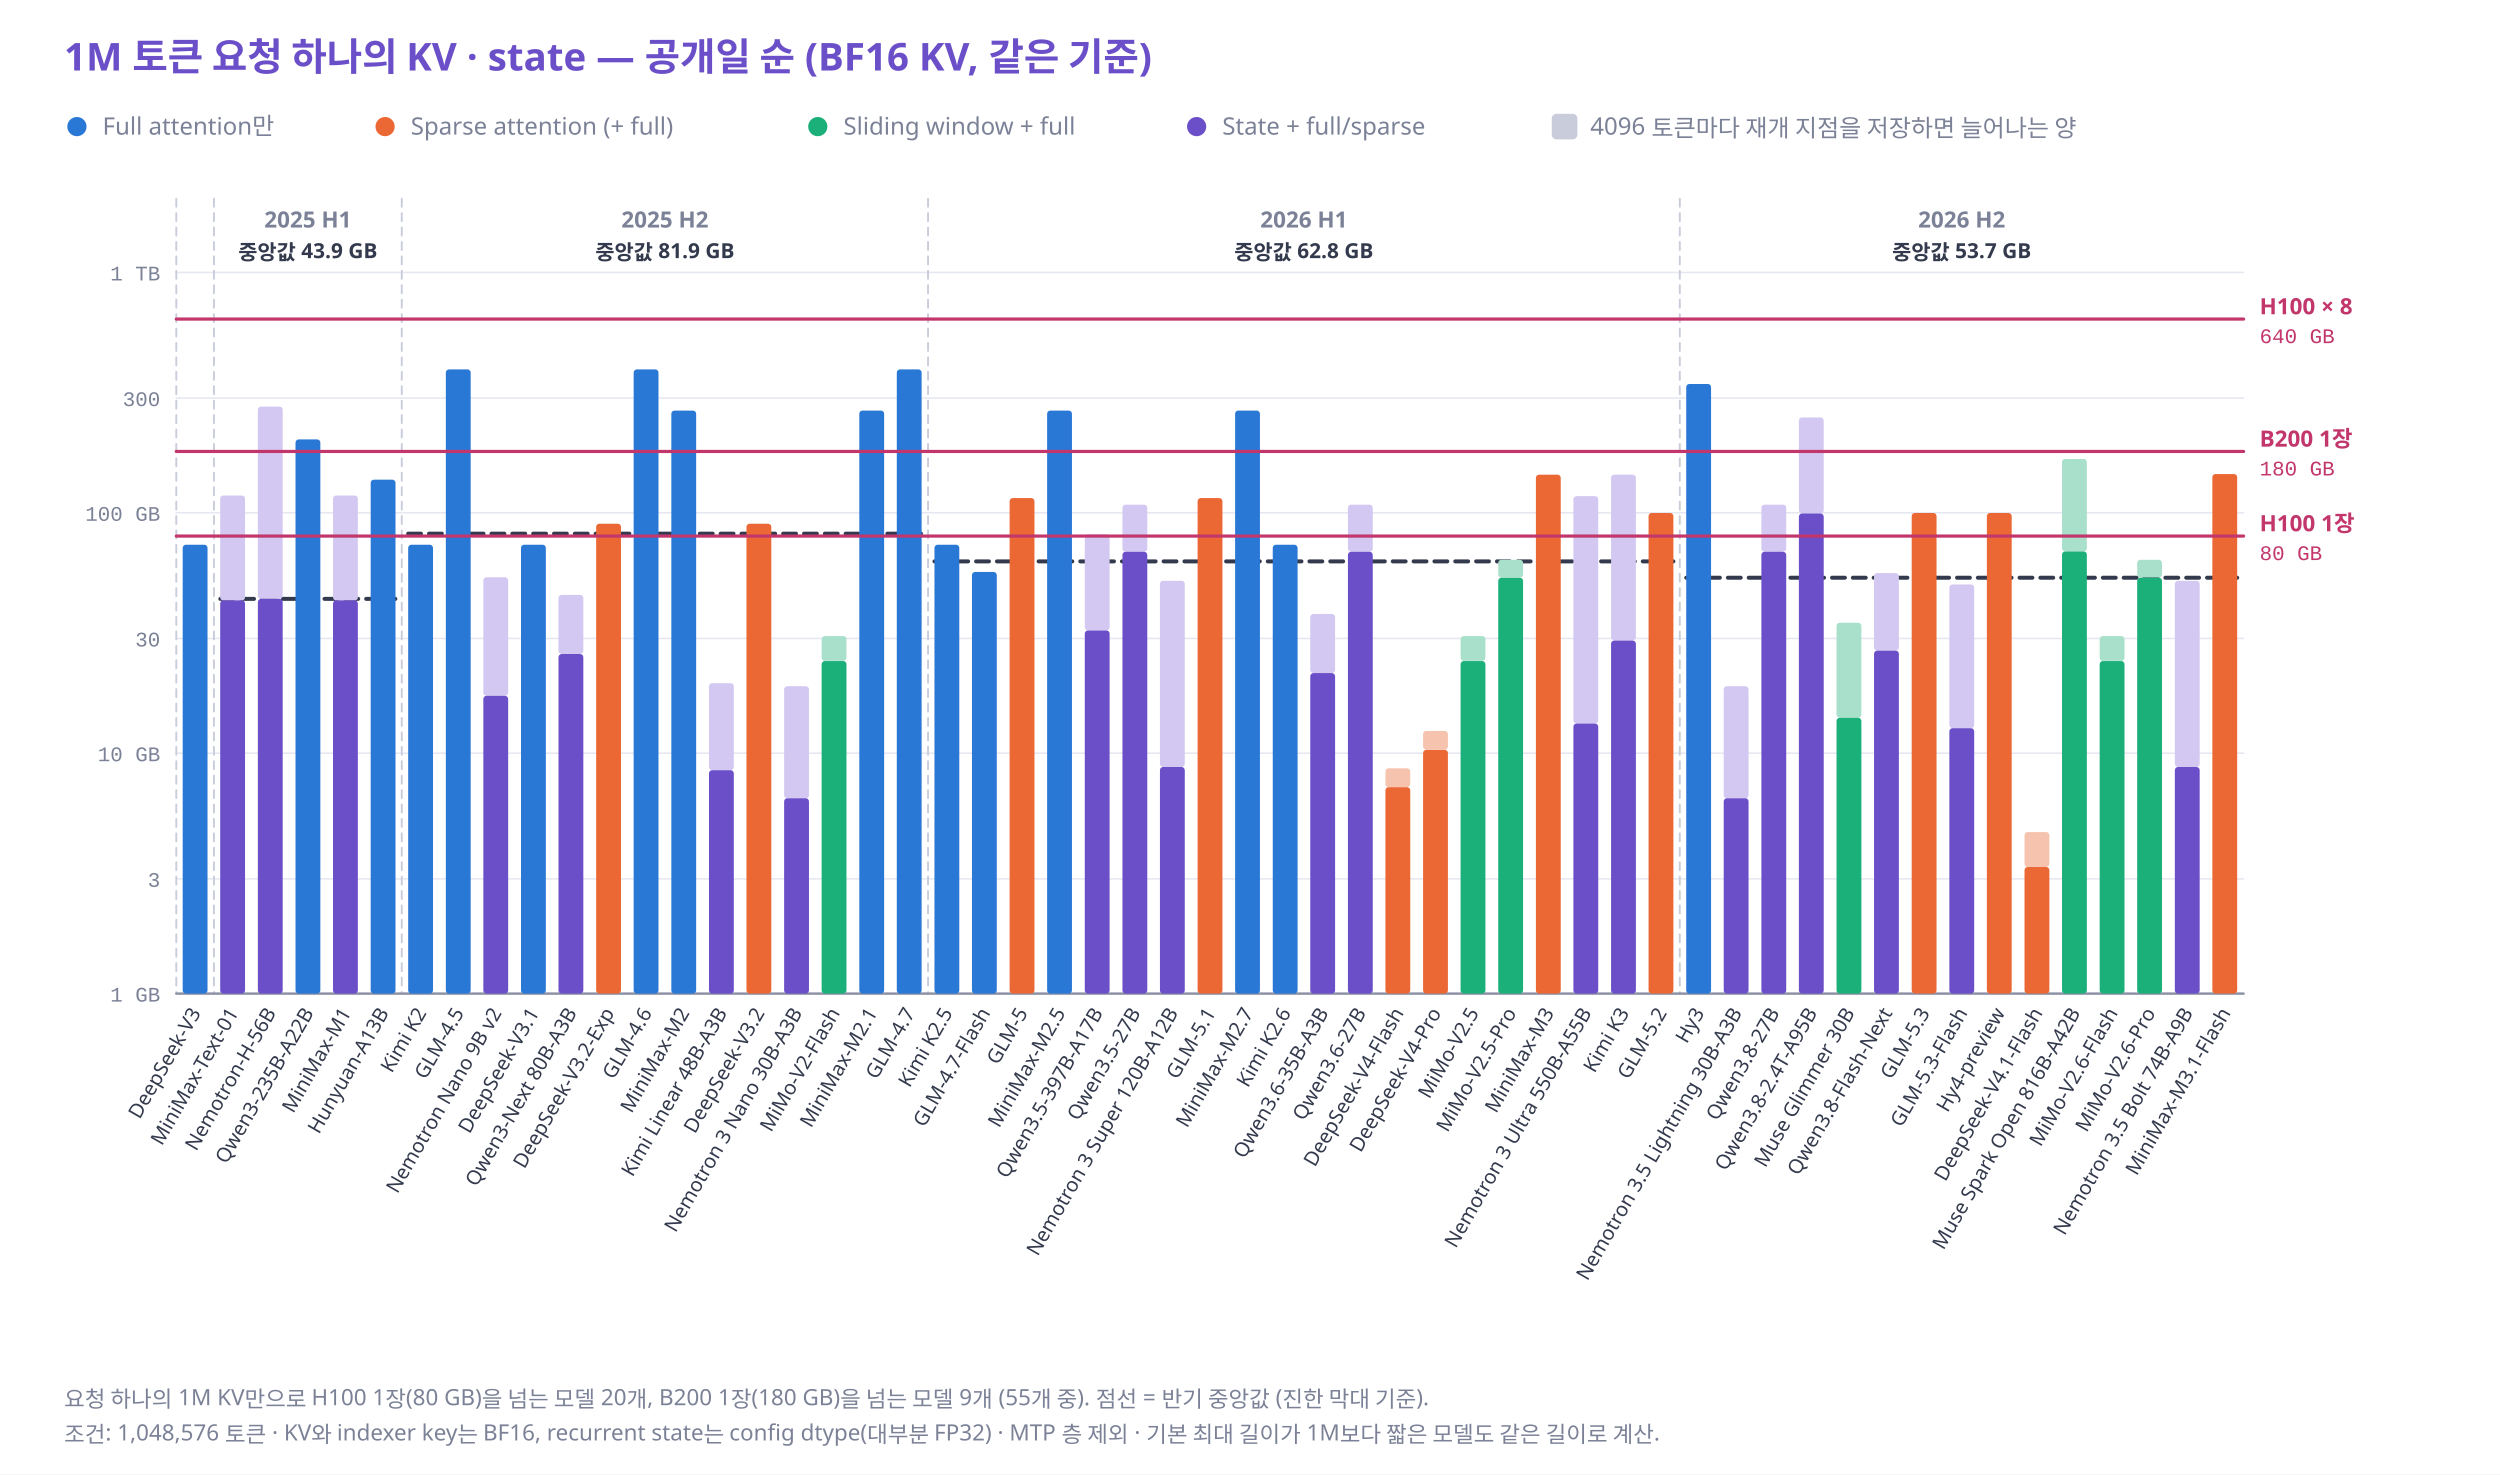
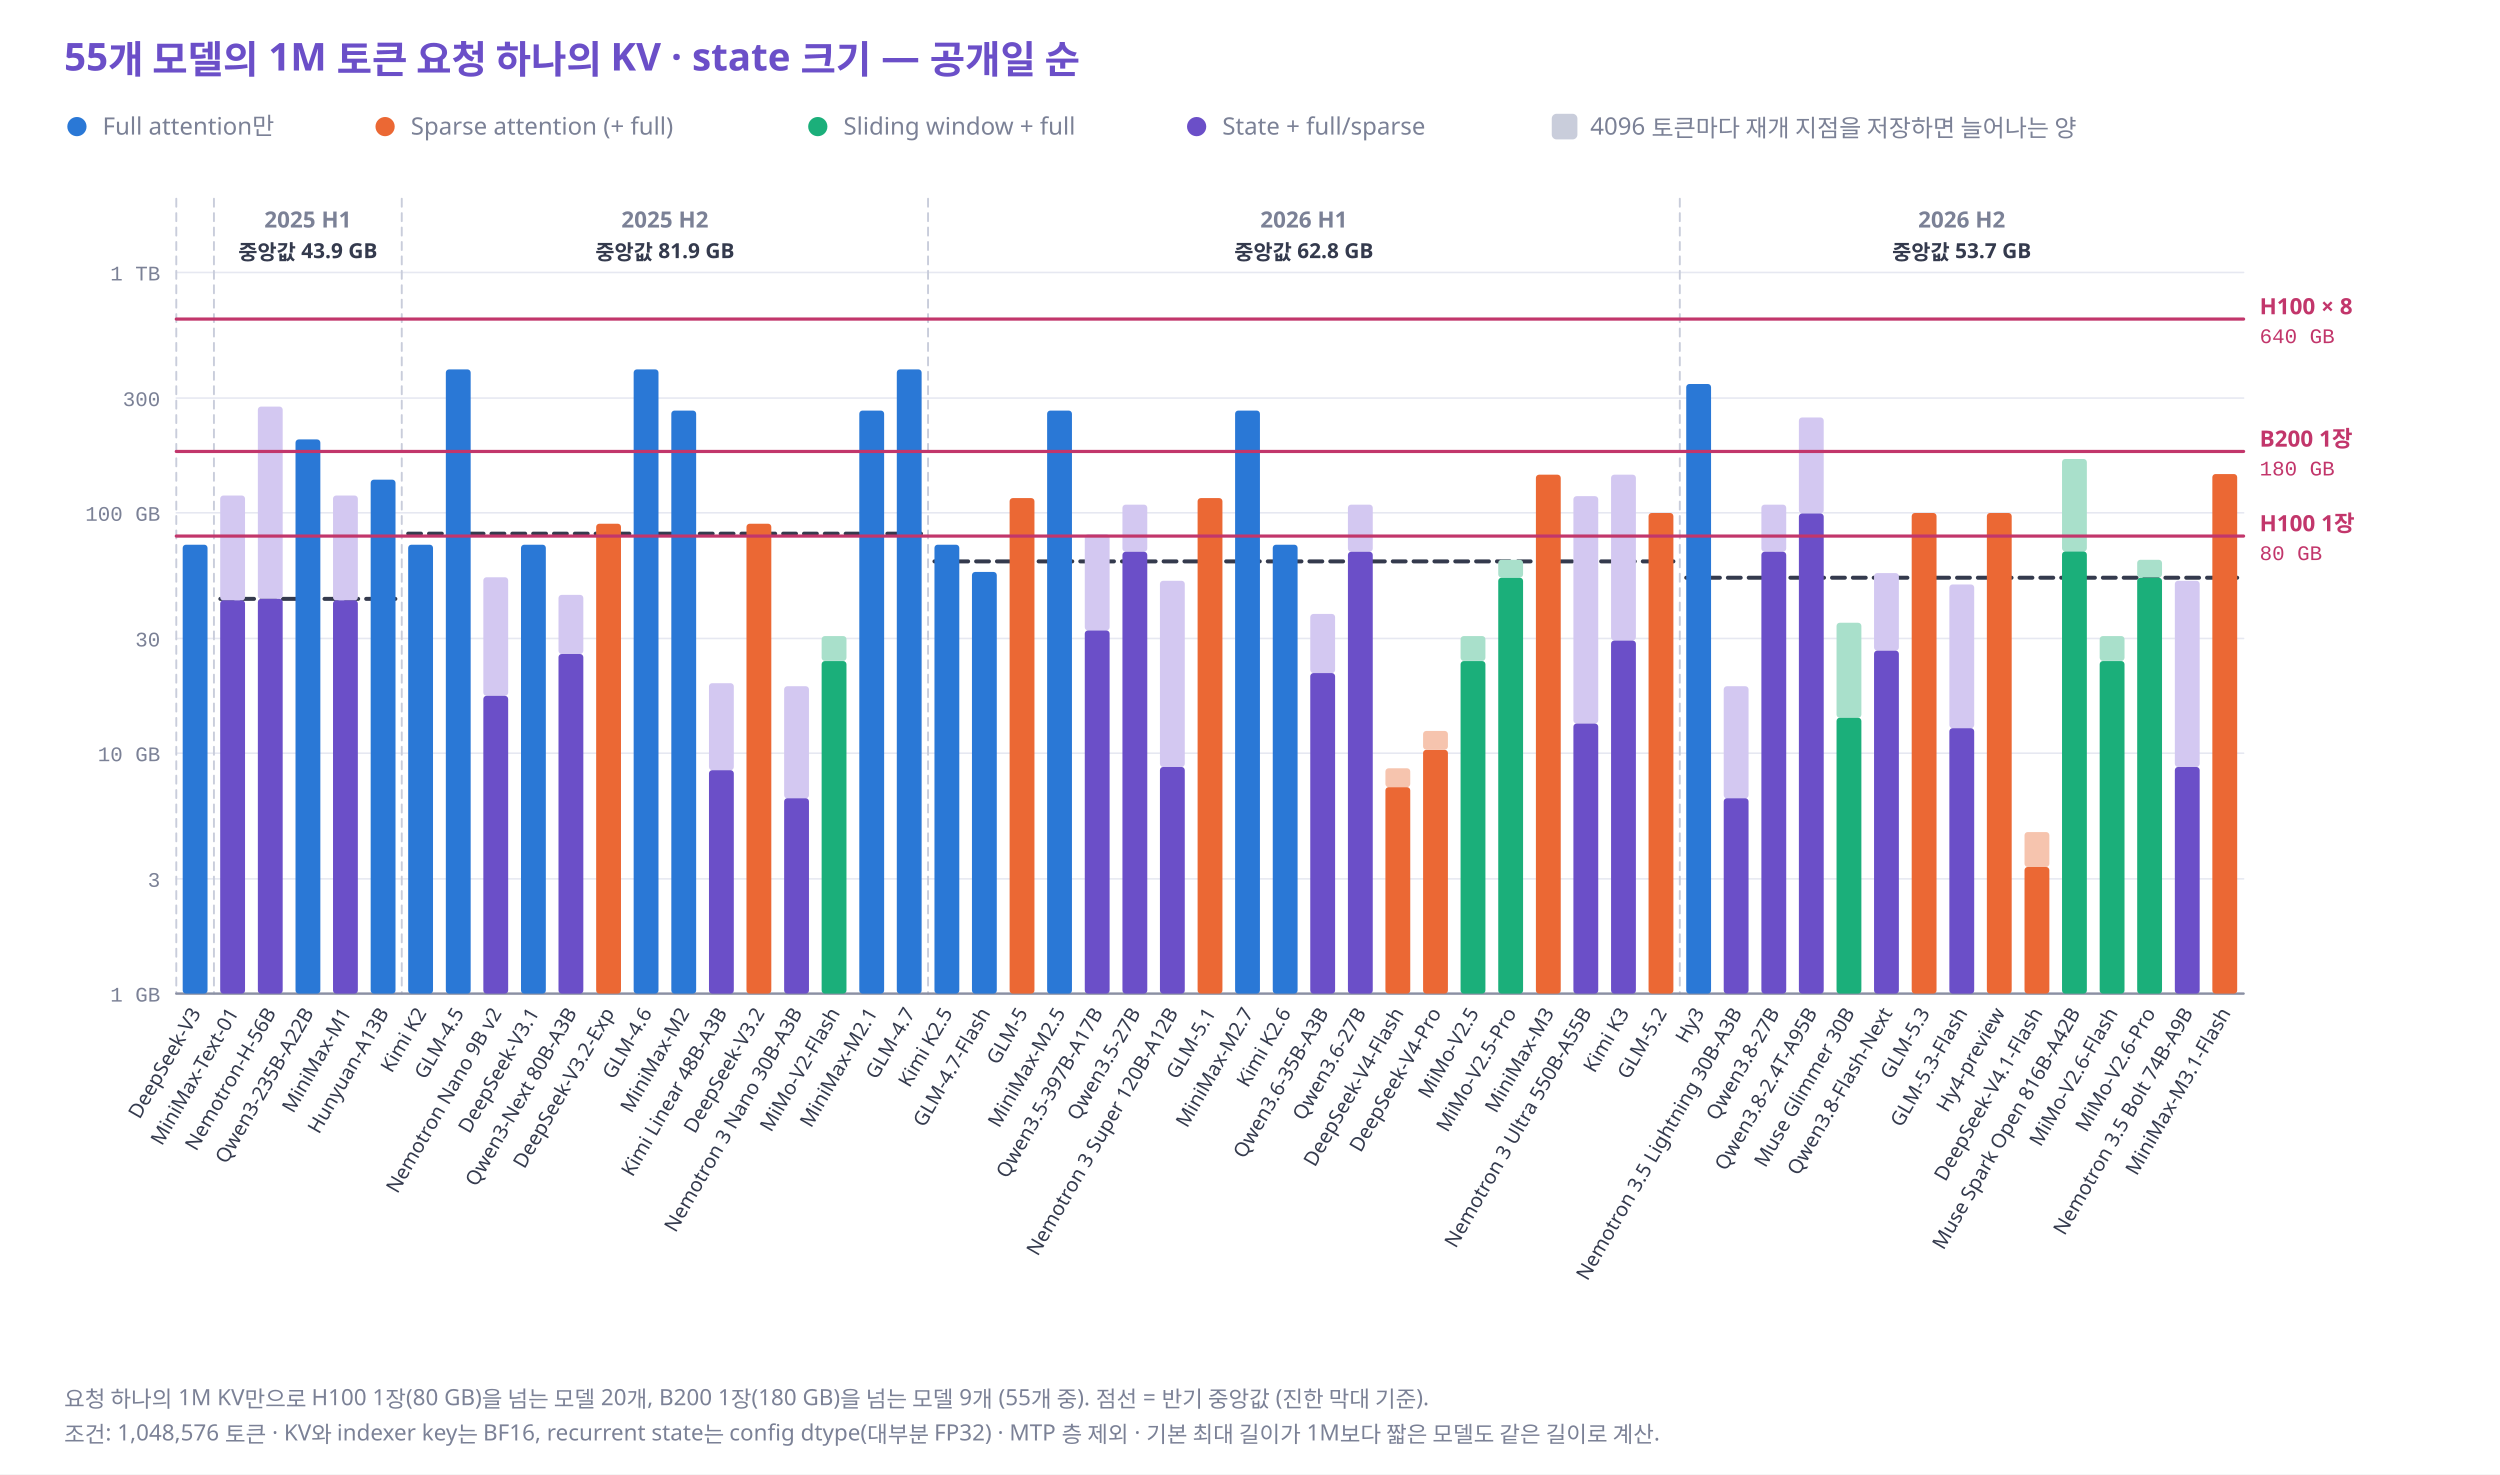
<svg xmlns="http://www.w3.org/2000/svg" viewBox="0 0 1560 920" width="1560" height="920">
  <rect width="100%" height="100%" fill="#ffffff" />
-   <text x="40.0" y="44.0" font-family="'Noto Sans KR','Malgun Gothic',sans-serif" font-size="24" text-anchor="start" font-weight="700" fill="#6b4fc8">1M 토큰 요청 하나의 KV · state — 공개일 순 (BF16 KV, 같은 기준)</text>
+   <text x="40.0" y="44.0" font-family="'Noto Sans KR','Malgun Gothic',sans-serif" font-size="24" text-anchor="start" font-weight="700" fill="#6b4fc8">55개 모델의 1M 토큰 요청 하나의 KV · state 크기 — 공개일 순</text>
  <circle cx="48.0" cy="79.0" r="7" fill="#2a78d6" stroke="#ffffff" stroke-width="2" />
  <text x="64.0" y="84.0" font-family="'Noto Sans KR','Malgun Gothic',sans-serif" font-size="15" text-anchor="start" font-weight="400" fill="#7b8196">Full attention만</text>
  <circle cx="240.3" cy="79.0" r="7" fill="#eb6834" stroke="#ffffff" stroke-width="2" />
  <text x="256.3" y="84.0" font-family="'Noto Sans KR','Malgun Gothic',sans-serif" font-size="15" text-anchor="start" font-weight="400" fill="#7b8196">Sparse attention (+ full)</text>
  <circle cx="510.3" cy="79.0" r="7" fill="#1baf7a" stroke="#ffffff" stroke-width="2" />
  <text x="526.3" y="84.0" font-family="'Noto Sans KR','Malgun Gothic',sans-serif" font-size="15" text-anchor="start" font-weight="400" fill="#7b8196">Sliding window + full</text>
  <circle cx="746.7" cy="79.0" r="7" fill="#6b4fc8" stroke="#ffffff" stroke-width="2" />
  <text x="762.7" y="84.0" font-family="'Noto Sans KR','Malgun Gothic',sans-serif" font-size="15" text-anchor="start" font-weight="400" fill="#7b8196">State + full/sparse</text>
  <rect x="968.3" y="71.0" width="16.0" height="16.0" rx="3" fill="#c9cddb" stroke="none" stroke-width="2" />
  <text x="992.3" y="84.0" font-family="'Noto Sans KR','Malgun Gothic',sans-serif" font-size="15" text-anchor="start" font-weight="400" fill="#7b8196">4096 토큰마다 재개 지점을 저장하면 늘어나는 양</text>
  <line x1="110.0" y1="620.0" x2="1400.0" y2="620.0" stroke="#e6e8f1" stroke-width="1" stroke-linecap="round" />
  <text x="100.0" y="625.0" font-family="Consolas,'Courier New',monospace" font-size="13" text-anchor="end" font-weight="400" fill="#7b8196">1 GB</text>
  <line x1="110.0" y1="548.4" x2="1400.0" y2="548.4" stroke="#e6e8f1" stroke-width="1" stroke-linecap="round" />
  <text x="100.0" y="553.4" font-family="Consolas,'Courier New',monospace" font-size="13" text-anchor="end" font-weight="400" fill="#7b8196">3</text>
  <line x1="110.0" y1="470.0" x2="1400.0" y2="470.0" stroke="#e6e8f1" stroke-width="1" stroke-linecap="round" />
  <text x="100.0" y="475.0" font-family="Consolas,'Courier New',monospace" font-size="13" text-anchor="end" font-weight="400" fill="#7b8196">10 GB</text>
  <line x1="110.0" y1="398.4" x2="1400.0" y2="398.4" stroke="#e6e8f1" stroke-width="1" stroke-linecap="round" />
  <text x="100.0" y="403.4" font-family="Consolas,'Courier New',monospace" font-size="13" text-anchor="end" font-weight="400" fill="#7b8196">30</text>
  <line x1="110.0" y1="320.0" x2="1400.0" y2="320.0" stroke="#e6e8f1" stroke-width="1" stroke-linecap="round" />
  <text x="100.0" y="325.0" font-family="Consolas,'Courier New',monospace" font-size="13" text-anchor="end" font-weight="400" fill="#7b8196">100 GB</text>
  <line x1="110.0" y1="248.4" x2="1400.0" y2="248.4" stroke="#e6e8f1" stroke-width="1" stroke-linecap="round" />
  <text x="100.0" y="253.4" font-family="Consolas,'Courier New',monospace" font-size="13" text-anchor="end" font-weight="400" fill="#7b8196">300</text>
  <line x1="110.0" y1="170.0" x2="1400.0" y2="170.0" stroke="#e6e8f1" stroke-width="1" stroke-linecap="round" />
  <text x="100.0" y="175.0" font-family="Consolas,'Courier New',monospace" font-size="13" text-anchor="end" font-weight="400" fill="#7b8196">1 TB</text>
  <line x1="110.0" y1="124.0" x2="110.0" y2="620.0" stroke="#c9cddb" stroke-width="1.2" stroke-linecap="round" stroke-dasharray="5 4" />
  <line x1="133.5" y1="124.0" x2="133.5" y2="620.0" stroke="#c9cddb" stroke-width="1.2" stroke-linecap="round" stroke-dasharray="5 4" />
  <text x="192.1" y="142.0" font-family="'Noto Sans KR','Malgun Gothic',sans-serif" font-size="14" text-anchor="middle" font-weight="700" fill="#7b8196">2025 H1</text>
  <line x1="137.5" y1="373.7" x2="246.7" y2="373.7" stroke="#343a4d" stroke-width="2.5" stroke-linecap="round" stroke-dasharray="8 5" />
  <text x="192.1" y="162.0" font-family="'Noto Sans KR','Malgun Gothic',sans-serif" font-size="13" text-anchor="middle" font-weight="700" fill="#343a4d">중앙값 43.9 GB</text>
  <line x1="250.7" y1="124.0" x2="250.7" y2="620.0" stroke="#c9cddb" stroke-width="1.2" stroke-linecap="round" stroke-dasharray="5 4" />
  <text x="414.9" y="142.0" font-family="'Noto Sans KR','Malgun Gothic',sans-serif" font-size="14" text-anchor="middle" font-weight="700" fill="#7b8196">2025 H2</text>
  <line x1="254.7" y1="333.0" x2="575.1" y2="333.0" stroke="#343a4d" stroke-width="2.5" stroke-linecap="round" stroke-dasharray="8 5" />
  <text x="414.9" y="162.0" font-family="'Noto Sans KR','Malgun Gothic',sans-serif" font-size="13" text-anchor="middle" font-weight="700" fill="#343a4d">중앙값 81.9 GB</text>
  <line x1="579.1" y1="124.0" x2="579.1" y2="620.0" stroke="#c9cddb" stroke-width="1.2" stroke-linecap="round" stroke-dasharray="5 4" />
  <text x="813.6" y="142.0" font-family="'Noto Sans KR','Malgun Gothic',sans-serif" font-size="14" text-anchor="middle" font-weight="700" fill="#7b8196">2026 H1</text>
  <line x1="583.1" y1="350.3" x2="1044.2" y2="350.3" stroke="#343a4d" stroke-width="2.5" stroke-linecap="round" stroke-dasharray="8 5" />
  <text x="813.6" y="162.0" font-family="'Noto Sans KR','Malgun Gothic',sans-serif" font-size="13" text-anchor="middle" font-weight="700" fill="#343a4d">중앙값 62.8 GB</text>
  <line x1="1048.2" y1="124.0" x2="1048.2" y2="620.0" stroke="#c9cddb" stroke-width="1.2" stroke-linecap="round" stroke-dasharray="5 4" />
  <text x="1224.1" y="142.0" font-family="'Noto Sans KR','Malgun Gothic',sans-serif" font-size="14" text-anchor="middle" font-weight="700" fill="#7b8196">2026 H2</text>
  <line x1="1052.2" y1="360.5" x2="1396.0" y2="360.5" stroke="#343a4d" stroke-width="2.5" stroke-linecap="round" stroke-dasharray="8 5" />
  <text x="1224.1" y="162.0" font-family="'Noto Sans KR','Malgun Gothic',sans-serif" font-size="13" text-anchor="middle" font-weight="700" fill="#343a4d">중앙값 53.7 GB</text>
  <text transform="translate(125.7,632) rotate(-60)" font-family="'Noto Sans KR','Malgun Gothic',sans-serif" font-size="12.5" text-anchor="end" fill="#343a4d">DeepSeek-V3</text>
  <text transform="translate(149.2,632) rotate(-60)" font-family="'Noto Sans KR','Malgun Gothic',sans-serif" font-size="12.5" text-anchor="end" fill="#343a4d">MiniMax-Text-01</text>
  <text transform="translate(172.6,632) rotate(-60)" font-family="'Noto Sans KR','Malgun Gothic',sans-serif" font-size="12.5" text-anchor="end" fill="#343a4d">Nemotron-H-56B</text>
  <text transform="translate(196.1,632) rotate(-60)" font-family="'Noto Sans KR','Malgun Gothic',sans-serif" font-size="12.5" text-anchor="end" fill="#343a4d">Qwen3-235B-A22B</text>
  <text transform="translate(219.5,632) rotate(-60)" font-family="'Noto Sans KR','Malgun Gothic',sans-serif" font-size="12.5" text-anchor="end" fill="#343a4d">MiniMax-M1</text>
  <text transform="translate(243.0,632) rotate(-60)" font-family="'Noto Sans KR','Malgun Gothic',sans-serif" font-size="12.5" text-anchor="end" fill="#343a4d">Hunyuan-A13B</text>
  <text transform="translate(266.5,632) rotate(-60)" font-family="'Noto Sans KR','Malgun Gothic',sans-serif" font-size="12.5" text-anchor="end" fill="#343a4d">Kimi K2</text>
  <text transform="translate(289.9,632) rotate(-60)" font-family="'Noto Sans KR','Malgun Gothic',sans-serif" font-size="12.5" text-anchor="end" fill="#343a4d">GLM-4.5</text>
  <text transform="translate(313.4,632) rotate(-60)" font-family="'Noto Sans KR','Malgun Gothic',sans-serif" font-size="12.5" text-anchor="end" fill="#343a4d">Nemotron Nano 9B v2</text>
  <text transform="translate(336.8,632) rotate(-60)" font-family="'Noto Sans KR','Malgun Gothic',sans-serif" font-size="12.5" text-anchor="end" fill="#343a4d">DeepSeek-V3.1</text>
  <text transform="translate(360.3,632) rotate(-60)" font-family="'Noto Sans KR','Malgun Gothic',sans-serif" font-size="12.5" text-anchor="end" fill="#343a4d">Qwen3-Next 80B-A3B</text>
  <text transform="translate(383.7,632) rotate(-60)" font-family="'Noto Sans KR','Malgun Gothic',sans-serif" font-size="12.5" text-anchor="end" fill="#343a4d">DeepSeek-V3.2-Exp</text>
  <text transform="translate(407.2,632) rotate(-60)" font-family="'Noto Sans KR','Malgun Gothic',sans-serif" font-size="12.5" text-anchor="end" fill="#343a4d">GLM-4.6</text>
  <text transform="translate(430.6,632) rotate(-60)" font-family="'Noto Sans KR','Malgun Gothic',sans-serif" font-size="12.5" text-anchor="end" fill="#343a4d">MiniMax-M2</text>
  <text transform="translate(454.1,632) rotate(-60)" font-family="'Noto Sans KR','Malgun Gothic',sans-serif" font-size="12.5" text-anchor="end" fill="#343a4d">Kimi Linear 48B-A3B</text>
  <text transform="translate(477.5,632) rotate(-60)" font-family="'Noto Sans KR','Malgun Gothic',sans-serif" font-size="12.5" text-anchor="end" fill="#343a4d">DeepSeek-V3.2</text>
  <text transform="translate(501.0,632) rotate(-60)" font-family="'Noto Sans KR','Malgun Gothic',sans-serif" font-size="12.5" text-anchor="end" fill="#343a4d">Nemotron 3 Nano 30B-A3B</text>
  <text transform="translate(524.5,632) rotate(-60)" font-family="'Noto Sans KR','Malgun Gothic',sans-serif" font-size="12.5" text-anchor="end" fill="#343a4d">MiMo-V2-Flash</text>
  <text transform="translate(547.9,632) rotate(-60)" font-family="'Noto Sans KR','Malgun Gothic',sans-serif" font-size="12.5" text-anchor="end" fill="#343a4d">MiniMax-M2.1</text>
  <text transform="translate(571.4,632) rotate(-60)" font-family="'Noto Sans KR','Malgun Gothic',sans-serif" font-size="12.5" text-anchor="end" fill="#343a4d">GLM-4.7</text>
  <text transform="translate(594.8,632) rotate(-60)" font-family="'Noto Sans KR','Malgun Gothic',sans-serif" font-size="12.5" text-anchor="end" fill="#343a4d">Kimi K2.5</text>
  <text transform="translate(618.3,632) rotate(-60)" font-family="'Noto Sans KR','Malgun Gothic',sans-serif" font-size="12.5" text-anchor="end" fill="#343a4d">GLM-4.7-Flash</text>
  <text transform="translate(641.7,632) rotate(-60)" font-family="'Noto Sans KR','Malgun Gothic',sans-serif" font-size="12.5" text-anchor="end" fill="#343a4d">GLM-5</text>
  <text transform="translate(665.2,632) rotate(-60)" font-family="'Noto Sans KR','Malgun Gothic',sans-serif" font-size="12.5" text-anchor="end" fill="#343a4d">MiniMax-M2.5</text>
  <text transform="translate(688.6,632) rotate(-60)" font-family="'Noto Sans KR','Malgun Gothic',sans-serif" font-size="12.5" text-anchor="end" fill="#343a4d">Qwen3.5-397B-A17B</text>
  <text transform="translate(712.1,632) rotate(-60)" font-family="'Noto Sans KR','Malgun Gothic',sans-serif" font-size="12.5" text-anchor="end" fill="#343a4d">Qwen3.5-27B</text>
  <text transform="translate(735.5,632) rotate(-60)" font-family="'Noto Sans KR','Malgun Gothic',sans-serif" font-size="12.5" text-anchor="end" fill="#343a4d">Nemotron 3 Super 120B-A12B</text>
  <text transform="translate(759.0,632) rotate(-60)" font-family="'Noto Sans KR','Malgun Gothic',sans-serif" font-size="12.5" text-anchor="end" fill="#343a4d">GLM-5.1</text>
  <text transform="translate(782.5,632) rotate(-60)" font-family="'Noto Sans KR','Malgun Gothic',sans-serif" font-size="12.5" text-anchor="end" fill="#343a4d">MiniMax-M2.7</text>
  <text transform="translate(805.9,632) rotate(-60)" font-family="'Noto Sans KR','Malgun Gothic',sans-serif" font-size="12.5" text-anchor="end" fill="#343a4d">Kimi K2.6</text>
  <text transform="translate(829.4,632) rotate(-60)" font-family="'Noto Sans KR','Malgun Gothic',sans-serif" font-size="12.5" text-anchor="end" fill="#343a4d">Qwen3.6-35B-A3B</text>
  <text transform="translate(852.8,632) rotate(-60)" font-family="'Noto Sans KR','Malgun Gothic',sans-serif" font-size="12.5" text-anchor="end" fill="#343a4d">Qwen3.6-27B</text>
  <text transform="translate(876.3,632) rotate(-60)" font-family="'Noto Sans KR','Malgun Gothic',sans-serif" font-size="12.5" text-anchor="end" fill="#343a4d">DeepSeek-V4-Flash</text>
  <text transform="translate(899.7,632) rotate(-60)" font-family="'Noto Sans KR','Malgun Gothic',sans-serif" font-size="12.5" text-anchor="end" fill="#343a4d">DeepSeek-V4-Pro</text>
  <text transform="translate(923.2,632) rotate(-60)" font-family="'Noto Sans KR','Malgun Gothic',sans-serif" font-size="12.5" text-anchor="end" fill="#343a4d">MiMo-V2.5</text>
  <text transform="translate(946.6,632) rotate(-60)" font-family="'Noto Sans KR','Malgun Gothic',sans-serif" font-size="12.5" text-anchor="end" fill="#343a4d">MiMo-V2.5-Pro</text>
  <text transform="translate(970.1,632) rotate(-60)" font-family="'Noto Sans KR','Malgun Gothic',sans-serif" font-size="12.5" text-anchor="end" fill="#343a4d">MiniMax-M3</text>
  <text transform="translate(993.5,632) rotate(-60)" font-family="'Noto Sans KR','Malgun Gothic',sans-serif" font-size="12.5" text-anchor="end" fill="#343a4d">Nemotron 3 Ultra 550B-A55B</text>
  <text transform="translate(1017.0,632) rotate(-60)" font-family="'Noto Sans KR','Malgun Gothic',sans-serif" font-size="12.5" text-anchor="end" fill="#343a4d">Kimi K3</text>
  <text transform="translate(1040.5,632) rotate(-60)" font-family="'Noto Sans KR','Malgun Gothic',sans-serif" font-size="12.5" text-anchor="end" fill="#343a4d">GLM-5.2</text>
  <text transform="translate(1063.9,632) rotate(-60)" font-family="'Noto Sans KR','Malgun Gothic',sans-serif" font-size="12.5" text-anchor="end" fill="#343a4d">Hy3</text>
  <text transform="translate(1087.4,632) rotate(-60)" font-family="'Noto Sans KR','Malgun Gothic',sans-serif" font-size="12.5" text-anchor="end" fill="#343a4d">Nemotron 3.5 Lightning 30B-A3B</text>
  <text transform="translate(1110.8,632) rotate(-60)" font-family="'Noto Sans KR','Malgun Gothic',sans-serif" font-size="12.5" text-anchor="end" fill="#343a4d">Qwen3.8-27B</text>
  <text transform="translate(1134.3,632) rotate(-60)" font-family="'Noto Sans KR','Malgun Gothic',sans-serif" font-size="12.5" text-anchor="end" fill="#343a4d">Qwen3.8-2.4T-A95B</text>
  <text transform="translate(1157.7,632) rotate(-60)" font-family="'Noto Sans KR','Malgun Gothic',sans-serif" font-size="12.5" text-anchor="end" fill="#343a4d">Muse Glimmer 30B</text>
  <text transform="translate(1181.2,632) rotate(-60)" font-family="'Noto Sans KR','Malgun Gothic',sans-serif" font-size="12.5" text-anchor="end" fill="#343a4d">Qwen3.8-Flash-Next</text>
  <text transform="translate(1204.6,632) rotate(-60)" font-family="'Noto Sans KR','Malgun Gothic',sans-serif" font-size="12.5" text-anchor="end" fill="#343a4d">GLM-5.3</text>
  <text transform="translate(1228.1,632) rotate(-60)" font-family="'Noto Sans KR','Malgun Gothic',sans-serif" font-size="12.5" text-anchor="end" fill="#343a4d">GLM-5.3-Flash</text>
  <text transform="translate(1251.5,632) rotate(-60)" font-family="'Noto Sans KR','Malgun Gothic',sans-serif" font-size="12.5" text-anchor="end" fill="#343a4d">Hy4-preview</text>
  <text transform="translate(1275.0,632) rotate(-60)" font-family="'Noto Sans KR','Malgun Gothic',sans-serif" font-size="12.5" text-anchor="end" fill="#343a4d">DeepSeek-V4.1-Flash</text>
  <text transform="translate(1298.5,632) rotate(-60)" font-family="'Noto Sans KR','Malgun Gothic',sans-serif" font-size="12.5" text-anchor="end" fill="#343a4d">Muse Spark Open 816B-A42B</text>
  <text transform="translate(1321.9,632) rotate(-60)" font-family="'Noto Sans KR','Malgun Gothic',sans-serif" font-size="12.5" text-anchor="end" fill="#343a4d">MiMo-V2.6-Flash</text>
  <text transform="translate(1345.4,632) rotate(-60)" font-family="'Noto Sans KR','Malgun Gothic',sans-serif" font-size="12.5" text-anchor="end" fill="#343a4d">MiMo-V2.6-Pro</text>
  <text transform="translate(1368.8,632) rotate(-60)" font-family="'Noto Sans KR','Malgun Gothic',sans-serif" font-size="12.5" text-anchor="end" fill="#343a4d">Nemotron 3.5 Bolt 74B-A9B</text>
  <text transform="translate(1392.3,632) rotate(-60)" font-family="'Noto Sans KR','Malgun Gothic',sans-serif" font-size="12.5" text-anchor="end" fill="#343a4d">MiniMax-M3.1-Flash</text>
  <line x1="110.0" y1="620.0" x2="1400.0" y2="620.0" stroke="#8b90a3" stroke-width="1.5" stroke-linecap="round" />
  <rect x="114.0" y="339.9" width="15.5" height="280.1" rx="2" fill="#2a78d6" stroke="none" stroke-width="2" />
  <rect x="137.4" y="309.2" width="15.5" height="65.5" rx="2" fill="#d3c8f1" stroke="none" stroke-width="2" />
  <rect x="137.4" y="374.6" width="15.5" height="245.4" rx="2" fill="#6b4fc8" stroke="none" stroke-width="2" />
  <rect x="160.9" y="253.7" width="15.5" height="120.0" rx="2" fill="#d3c8f1" stroke="none" stroke-width="2" />
  <rect x="160.9" y="373.7" width="15.5" height="246.3" rx="2" fill="#6b4fc8" stroke="none" stroke-width="2" />
  <rect x="184.4" y="274.2" width="15.5" height="345.8" rx="2" fill="#2a78d6" stroke="none" stroke-width="2" />
  <rect x="207.8" y="309.2" width="15.5" height="65.5" rx="2" fill="#d3c8f1" stroke="none" stroke-width="2" />
  <rect x="207.8" y="374.6" width="15.5" height="245.4" rx="2" fill="#6b4fc8" stroke="none" stroke-width="2" />
  <rect x="231.3" y="299.3" width="15.5" height="320.7" rx="2" fill="#2a78d6" stroke="none" stroke-width="2" />
  <rect x="254.7" y="339.9" width="15.5" height="280.1" rx="2" fill="#2a78d6" stroke="none" stroke-width="2" />
  <rect x="278.2" y="230.5" width="15.5" height="389.5" rx="2" fill="#2a78d6" stroke="none" stroke-width="2" />
  <rect x="301.6" y="360.2" width="15.5" height="74.0" rx="2" fill="#d3c8f1" stroke="none" stroke-width="2" />
  <rect x="301.6" y="434.2" width="15.5" height="185.8" rx="2" fill="#6b4fc8" stroke="none" stroke-width="2" />
  <rect x="325.1" y="339.9" width="15.5" height="280.1" rx="2" fill="#2a78d6" stroke="none" stroke-width="2" />
  <rect x="348.5" y="371.2" width="15.5" height="36.9" rx="2" fill="#d3c8f1" stroke="none" stroke-width="2" />
  <rect x="348.5" y="408.1" width="15.5" height="211.9" rx="2" fill="#6b4fc8" stroke="none" stroke-width="2" />
  <rect x="372.0" y="326.8" width="15.5" height="293.2" rx="2" fill="#eb6834" stroke="none" stroke-width="2" />
  <rect x="395.4" y="230.5" width="15.5" height="389.5" rx="2" fill="#2a78d6" stroke="none" stroke-width="2" />
  <rect x="418.9" y="256.2" width="15.5" height="363.8" rx="2" fill="#2a78d6" stroke="none" stroke-width="2" />
  <rect x="442.4" y="426.3" width="15.5" height="54.3" rx="2" fill="#d3c8f1" stroke="none" stroke-width="2" />
  <rect x="442.4" y="480.6" width="15.5" height="139.4" rx="2" fill="#6b4fc8" stroke="none" stroke-width="2" />
  <rect x="465.8" y="326.8" width="15.5" height="293.2" rx="2" fill="#eb6834" stroke="none" stroke-width="2" />
  <rect x="489.3" y="428.2" width="15.5" height="70.0" rx="2" fill="#d3c8f1" stroke="none" stroke-width="2" />
  <rect x="489.3" y="498.1" width="15.5" height="121.9" rx="2" fill="#6b4fc8" stroke="none" stroke-width="2" />
  <rect x="512.7" y="396.9" width="15.5" height="15.5" rx="2" fill="#a9e0cb" stroke="none" stroke-width="2" />
  <rect x="512.7" y="412.5" width="15.5" height="207.5" rx="2" fill="#1baf7a" stroke="none" stroke-width="2" />
  <rect x="536.2" y="256.2" width="15.5" height="363.8" rx="2" fill="#2a78d6" stroke="none" stroke-width="2" />
  <rect x="559.6" y="230.5" width="15.5" height="389.5" rx="2" fill="#2a78d6" stroke="none" stroke-width="2" />
  <rect x="583.1" y="339.9" width="15.5" height="280.1" rx="2" fill="#2a78d6" stroke="none" stroke-width="2" />
  <rect x="606.5" y="356.9" width="15.5" height="263.1" rx="2" fill="#2a78d6" stroke="none" stroke-width="2" />
  <rect x="630.0" y="310.8" width="15.5" height="309.2" rx="2" fill="#eb6834" stroke="none" stroke-width="2" />
  <rect x="653.4" y="256.2" width="15.5" height="363.8" rx="2" fill="#2a78d6" stroke="none" stroke-width="2" />
  <rect x="676.9" y="333.4" width="15.5" height="60.0" rx="2" fill="#d3c8f1" stroke="none" stroke-width="2" />
  <rect x="676.9" y="393.4" width="15.5" height="226.6" rx="2" fill="#6b4fc8" stroke="none" stroke-width="2" />
  <rect x="700.4" y="314.9" width="15.5" height="29.4" rx="2" fill="#d3c8f1" stroke="none" stroke-width="2" />
  <rect x="700.4" y="344.3" width="15.5" height="275.7" rx="2" fill="#6b4fc8" stroke="none" stroke-width="2" />
  <rect x="723.8" y="362.4" width="15.5" height="116.2" rx="2" fill="#d3c8f1" stroke="none" stroke-width="2" />
  <rect x="723.8" y="478.6" width="15.5" height="141.4" rx="2" fill="#6b4fc8" stroke="none" stroke-width="2" />
  <rect x="747.3" y="310.8" width="15.5" height="309.2" rx="2" fill="#eb6834" stroke="none" stroke-width="2" />
  <rect x="770.7" y="256.2" width="15.5" height="363.8" rx="2" fill="#2a78d6" stroke="none" stroke-width="2" />
  <rect x="794.2" y="339.9" width="15.5" height="280.1" rx="2" fill="#2a78d6" stroke="none" stroke-width="2" />
  <rect x="817.6" y="383.1" width="15.5" height="36.9" rx="2" fill="#d3c8f1" stroke="none" stroke-width="2" />
  <rect x="817.6" y="420.0" width="15.5" height="200.0" rx="2" fill="#6b4fc8" stroke="none" stroke-width="2" />
  <rect x="841.1" y="314.9" width="15.5" height="29.4" rx="2" fill="#d3c8f1" stroke="none" stroke-width="2" />
  <rect x="841.1" y="344.3" width="15.5" height="275.7" rx="2" fill="#6b4fc8" stroke="none" stroke-width="2" />
  <rect x="864.5" y="479.4" width="15.5" height="11.8" rx="2" fill="#f6c4ae" stroke="none" stroke-width="2" />
  <rect x="864.5" y="491.2" width="15.5" height="128.8" rx="2" fill="#eb6834" stroke="none" stroke-width="2" />
  <rect x="888.0" y="456.1" width="15.5" height="11.7" rx="2" fill="#f6c4ae" stroke="none" stroke-width="2" />
  <rect x="888.0" y="467.9" width="15.5" height="152.1" rx="2" fill="#eb6834" stroke="none" stroke-width="2" />
  <rect x="911.4" y="396.9" width="15.5" height="15.5" rx="2" fill="#a9e0cb" stroke="none" stroke-width="2" />
  <rect x="911.4" y="412.5" width="15.5" height="207.5" rx="2" fill="#1baf7a" stroke="none" stroke-width="2" />
  <rect x="934.9" y="349.3" width="15.5" height="11.1" rx="2" fill="#a9e0cb" stroke="none" stroke-width="2" />
  <rect x="934.9" y="360.5" width="15.5" height="259.5" rx="2" fill="#1baf7a" stroke="none" stroke-width="2" />
  <rect x="958.4" y="296.2" width="15.5" height="323.8" rx="2" fill="#eb6834" stroke="none" stroke-width="2" />
  <rect x="981.8" y="309.6" width="15.5" height="141.9" rx="2" fill="#d3c8f1" stroke="none" stroke-width="2" />
  <rect x="981.8" y="451.5" width="15.5" height="168.5" rx="2" fill="#6b4fc8" stroke="none" stroke-width="2" />
  <rect x="1005.3" y="296.2" width="15.5" height="103.4" rx="2" fill="#d3c8f1" stroke="none" stroke-width="2" />
  <rect x="1005.3" y="399.7" width="15.5" height="220.3" rx="2" fill="#6b4fc8" stroke="none" stroke-width="2" />
  <rect x="1028.7" y="320.1" width="15.5" height="299.9" rx="2" fill="#eb6834" stroke="none" stroke-width="2" />
  <rect x="1052.2" y="239.6" width="15.5" height="380.4" rx="2" fill="#2a78d6" stroke="none" stroke-width="2" />
  <rect x="1075.6" y="428.2" width="15.5" height="70.0" rx="2" fill="#d3c8f1" stroke="none" stroke-width="2" />
  <rect x="1075.6" y="498.1" width="15.5" height="121.9" rx="2" fill="#6b4fc8" stroke="none" stroke-width="2" />
  <rect x="1099.1" y="314.9" width="15.5" height="29.4" rx="2" fill="#d3c8f1" stroke="none" stroke-width="2" />
  <rect x="1099.1" y="344.3" width="15.5" height="275.7" rx="2" fill="#6b4fc8" stroke="none" stroke-width="2" />
  <rect x="1122.5" y="260.5" width="15.5" height="59.9" rx="2" fill="#d3c8f1" stroke="none" stroke-width="2" />
  <rect x="1122.5" y="320.4" width="15.5" height="299.6" rx="2" fill="#6b4fc8" stroke="none" stroke-width="2" />
  <rect x="1146.0" y="388.6" width="15.5" height="59.3" rx="2" fill="#a9e0cb" stroke="none" stroke-width="2" />
  <rect x="1146.0" y="447.9" width="15.5" height="172.1" rx="2" fill="#1baf7a" stroke="none" stroke-width="2" />
  <rect x="1169.4" y="357.6" width="15.5" height="48.4" rx="2" fill="#d3c8f1" stroke="none" stroke-width="2" />
  <rect x="1169.4" y="406.0" width="15.5" height="214.0" rx="2" fill="#6b4fc8" stroke="none" stroke-width="2" />
  <rect x="1192.9" y="320.1" width="15.5" height="299.9" rx="2" fill="#eb6834" stroke="none" stroke-width="2" />
  <rect x="1216.4" y="364.7" width="15.5" height="89.7" rx="2" fill="#d3c8f1" stroke="none" stroke-width="2" />
  <rect x="1216.4" y="454.4" width="15.5" height="165.6" rx="2" fill="#6b4fc8" stroke="none" stroke-width="2" />
  <rect x="1239.8" y="320.1" width="15.5" height="299.9" rx="2" fill="#eb6834" stroke="none" stroke-width="2" />
  <rect x="1263.3" y="519.2" width="15.5" height="21.8" rx="2" fill="#f6c4ae" stroke="none" stroke-width="2" />
  <rect x="1263.3" y="541.0" width="15.5" height="79.0" rx="2" fill="#eb6834" stroke="none" stroke-width="2" />
  <rect x="1286.7" y="286.4" width="15.5" height="57.7" rx="2" fill="#a9e0cb" stroke="none" stroke-width="2" />
  <rect x="1286.7" y="344.1" width="15.5" height="275.9" rx="2" fill="#1baf7a" stroke="none" stroke-width="2" />
  <rect x="1310.2" y="396.9" width="15.5" height="15.5" rx="2" fill="#a9e0cb" stroke="none" stroke-width="2" />
  <rect x="1310.2" y="412.5" width="15.5" height="207.5" rx="2" fill="#1baf7a" stroke="none" stroke-width="2" />
  <rect x="1333.6" y="349.3" width="15.5" height="11.1" rx="2" fill="#a9e0cb" stroke="none" stroke-width="2" />
  <rect x="1333.6" y="360.5" width="15.5" height="259.5" rx="2" fill="#1baf7a" stroke="none" stroke-width="2" />
  <rect x="1357.1" y="362.4" width="15.5" height="116.2" rx="2" fill="#d3c8f1" stroke="none" stroke-width="2" />
  <rect x="1357.1" y="478.6" width="15.5" height="141.4" rx="2" fill="#6b4fc8" stroke="none" stroke-width="2" />
  <rect x="1380.5" y="295.8" width="15.5" height="324.2" rx="2" fill="#eb6834" stroke="none" stroke-width="2" />
  <line x1="110.0" y1="334.5" x2="1400.0" y2="334.5" stroke="#c2366b" stroke-width="2" stroke-linecap="round" />
  <text x="1410.0" y="331.5" font-family="'Noto Sans KR','Malgun Gothic',sans-serif" font-size="14" text-anchor="start" font-weight="700" fill="#c2366b">H100 1장</text>
  <text x="1410.0" y="349.5" font-family="Consolas,'Courier New',monospace" font-size="13" text-anchor="start" font-weight="400" fill="#c2366b">80 GB</text>
  <line x1="110.0" y1="281.7" x2="1400.0" y2="281.7" stroke="#c2366b" stroke-width="2" stroke-linecap="round" />
  <text x="1410.0" y="278.7" font-family="'Noto Sans KR','Malgun Gothic',sans-serif" font-size="14" text-anchor="start" font-weight="700" fill="#c2366b">B200 1장</text>
  <text x="1410.0" y="296.7" font-family="Consolas,'Courier New',monospace" font-size="13" text-anchor="start" font-weight="400" fill="#c2366b">180 GB</text>
  <line x1="110.0" y1="199.1" x2="1400.0" y2="199.1" stroke="#c2366b" stroke-width="2" stroke-linecap="round" />
  <text x="1410.0" y="196.1" font-family="'Noto Sans KR','Malgun Gothic',sans-serif" font-size="14" text-anchor="start" font-weight="700" fill="#c2366b">H100 × 8</text>
  <text x="1410.0" y="214.1" font-family="Consolas,'Courier New',monospace" font-size="13" text-anchor="start" font-weight="400" fill="#c2366b">640 GB</text>
  <text x="40.0" y="878.0" font-family="'Noto Sans KR','Malgun Gothic',sans-serif" font-size="14" text-anchor="start" font-weight="400" fill="#7b8196">요청 하나의 1M KV만으로 H100 1장(80 GB)을 넘는 모델 20개, B200 1장(180 GB)을 넘는 모델 9개 (55개 중).  점선 = 반기 중앙값 (진한 막대 기준).</text>
  <text x="40.0" y="900.0" font-family="'Noto Sans KR','Malgun Gothic',sans-serif" font-size="14" text-anchor="start" font-weight="400" fill="#7b8196">조건: 1,048,576 토큰 · KV와 indexer key는 BF16, recurrent state는 config dtype(대부분 FP32) · MTP 층 제외 · 기본 최대 길이가 1M보다 짧은 모델도 같은 길이로 계산.</text>
</svg>
